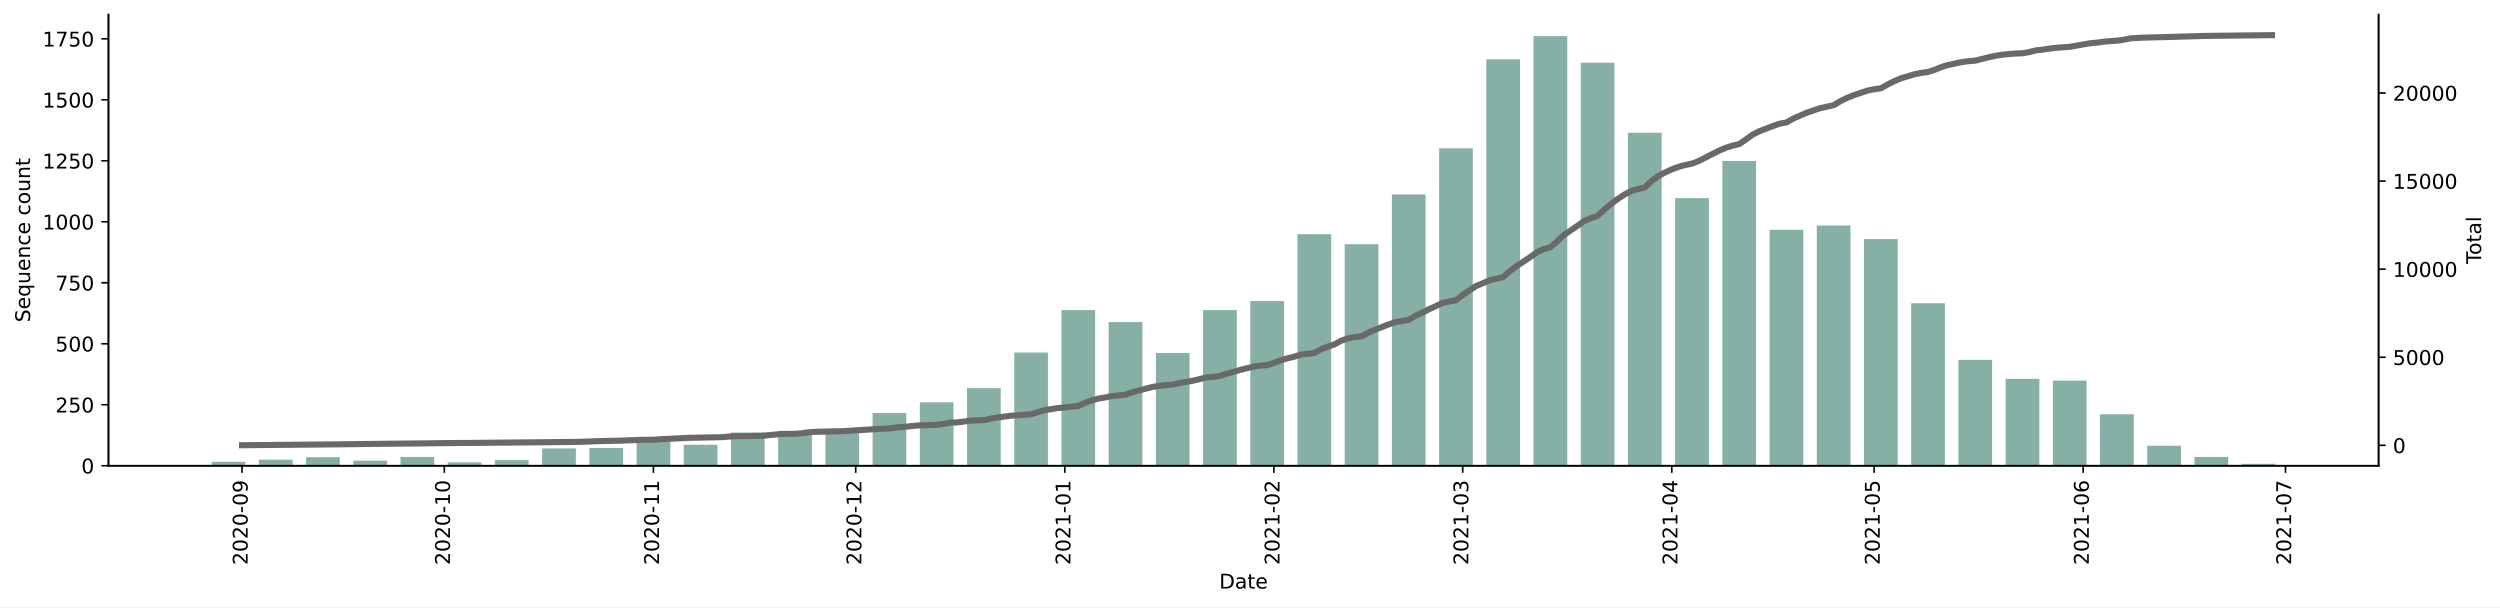
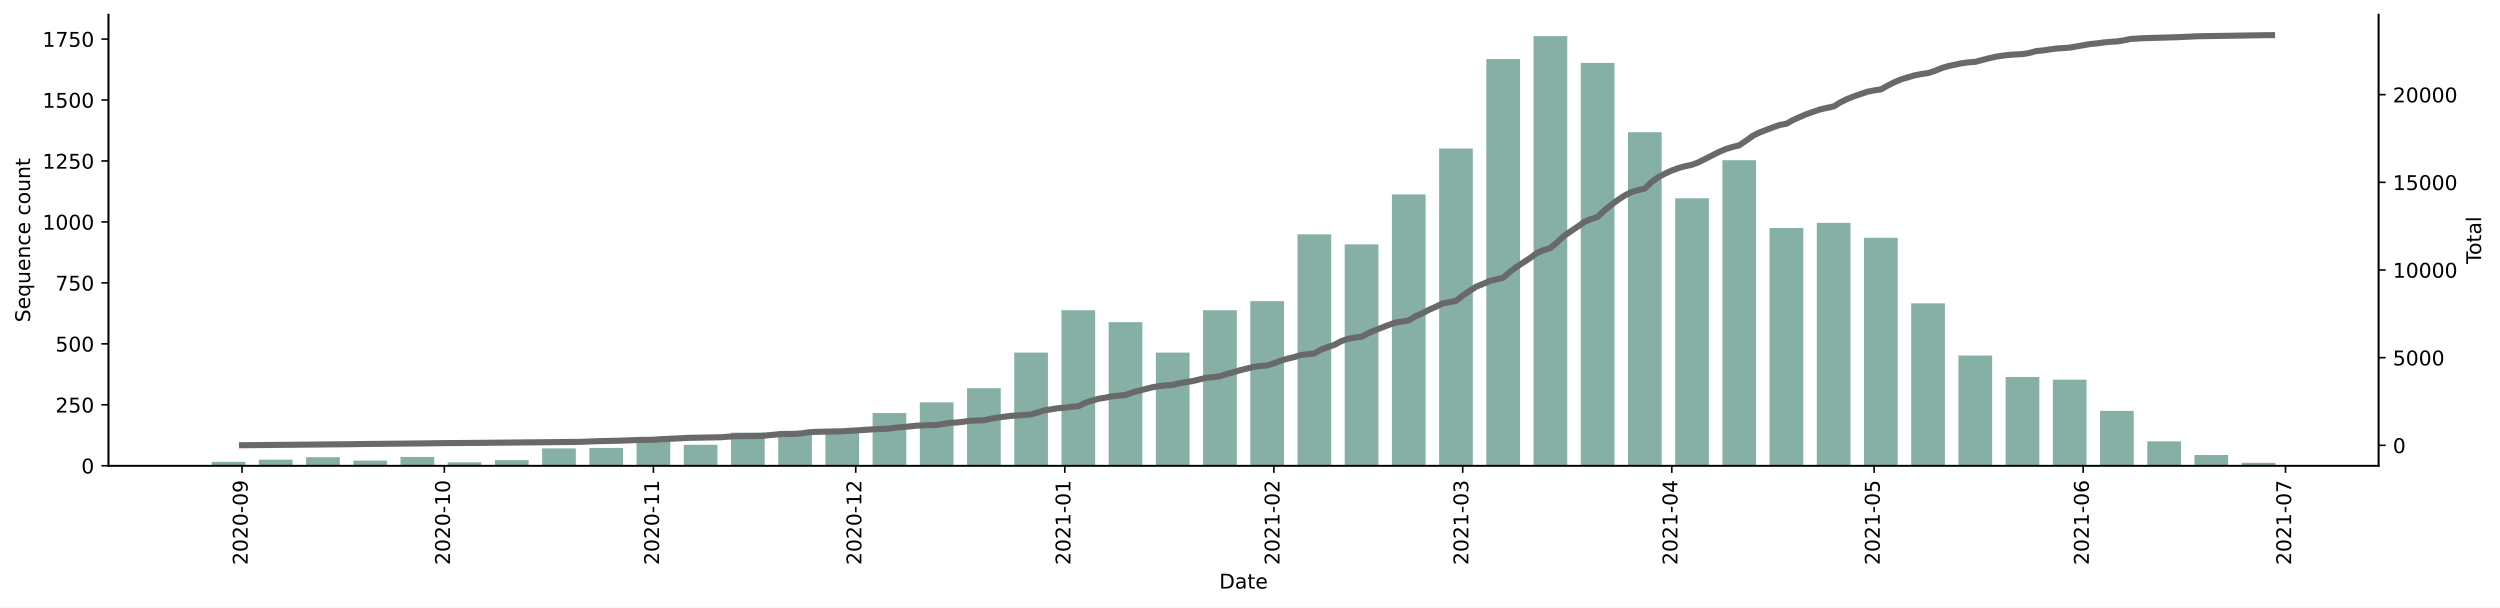
<svg xmlns="http://www.w3.org/2000/svg" xmlns:xlink="http://www.w3.org/1999/xlink" height="298.621pt" version="1.1" viewBox="0 0 1229.019 298.621" width="1229.019pt">
  <defs>
    <style type="text/css">*{stroke-linecap:butt;stroke-linejoin:round;}</style>
  </defs>
  <g id="figure_1">
    <g id="patch_1">
      <path d="M 0 298.621  L 1229.019 298.621  L 1229.019 0  L 0 0  z " style="fill:#ffffff;" />
    </g>
    <g id="axes_1">
      <g id="patch_2">
        <path d="M 53.328 228.96  L 1169.328 228.96  L 1169.328 7.2  L 53.328 7.2  z " style="fill:#ffffff;" />
      </g>
      <g id="patch_3">
-         <path clip-path="url(#p870828e995)" d="M 104.055 228.96  L 120.633 228.96  L 120.633 227.041  L 104.055 227.041  z " style="fill:#86b0a6;" />
+         <path clip-path="url(#pfc1a715d0c)" d="M 104.055 228.96  L 120.633 228.96  L 120.633 227.042  L 104.055 227.042  z " style="fill:#86b0a6;" />
      </g>
      <g id="patch_4">
-         <path clip-path="url(#p870828e995)" d="M 127.264 228.96  L 143.841 228.96  L 143.841 225.962  L 127.264 225.962  z " style="fill:#86b0a6;" />
+         <path clip-path="url(#pfc1a715d0c)" d="M 127.264 228.96  L 143.841 228.96  L 143.841 225.963  L 127.264 225.963  z " style="fill:#86b0a6;" />
      </g>
      <g id="patch_5">
-         <path clip-path="url(#p870828e995)" d="M 150.473 228.96  L 167.05 228.96  L 167.05 224.762  L 150.473 224.762  z " style="fill:#86b0a6;" />
+         <path clip-path="url(#pfc1a715d0c)" d="M 150.473 228.96  L 167.05 228.96  L 167.05 224.765  L 150.473 224.765  z " style="fill:#86b0a6;" />
      </g>
      <g id="patch_6">
-         <path clip-path="url(#p870828e995)" d="M 173.681 228.96  L 190.259 228.96  L 190.259 226.441  L 173.681 226.441  z " style="fill:#86b0a6;" />
+         <path clip-path="url(#pfc1a715d0c)" d="M 173.681 228.96  L 190.259 228.96  L 190.259 226.443  L 173.681 226.443  z " style="fill:#86b0a6;" />
      </g>
      <g id="patch_7">
-         <path clip-path="url(#p870828e995)" d="M 196.89 228.96  L 213.467 228.96  L 213.467 224.642  L 196.89 224.642  z " style="fill:#86b0a6;" />
+         <path clip-path="url(#pfc1a715d0c)" d="M 196.89 228.96  L 213.467 228.96  L 213.467 224.645  L 196.89 224.645  z " style="fill:#86b0a6;" />
      </g>
      <g id="patch_8">
-         <path clip-path="url(#p870828e995)" d="M 220.098 228.96  L 236.676 228.96  L 236.676 227.281  L 220.098 227.281  z " style="fill:#86b0a6;" />
+         <path clip-path="url(#pfc1a715d0c)" d="M 220.098 228.96  L 236.676 228.96  L 236.676 227.282  L 220.098 227.282  z " style="fill:#86b0a6;" />
      </g>
      <g id="patch_9">
-         <path clip-path="url(#p870828e995)" d="M 243.307 228.96  L 259.884 228.96  L 259.884 226.202  L 243.307 226.202  z " style="fill:#86b0a6;" />
+         <path clip-path="url(#pfc1a715d0c)" d="M 243.307 228.96  L 259.884 228.96  L 259.884 226.203  L 243.307 226.203  z " style="fill:#86b0a6;" />
      </g>
      <g id="patch_10">
-         <path clip-path="url(#p870828e995)" d="M 266.515 228.96  L 283.093 228.96  L 283.093 220.445  L 266.515 220.445  z " style="fill:#86b0a6;" />
+         <path clip-path="url(#pfc1a715d0c)" d="M 266.515 228.96  L 283.093 228.96  L 283.093 220.45  L 266.515 220.45  z " style="fill:#86b0a6;" />
      </g>
      <g id="patch_11">
-         <path clip-path="url(#p870828e995)" d="M 289.724 228.96  L 306.301 228.96  L 306.301 220.205  L 289.724 220.205  z " style="fill:#86b0a6;" />
+         <path clip-path="url(#pfc1a715d0c)" d="M 289.724 228.96  L 306.301 228.96  L 306.301 220.21  L 289.724 220.21  z " style="fill:#86b0a6;" />
      </g>
      <g id="patch_12">
-         <path clip-path="url(#p870828e995)" d="M 312.932 228.96  L 329.51 228.96  L 329.51 214.808  L 312.932 214.808  z " style="fill:#86b0a6;" />
+         <path clip-path="url(#pfc1a715d0c)" d="M 312.932 228.96  L 329.51 228.96  L 329.51 214.816  L 312.932 214.816  z " style="fill:#86b0a6;" />
      </g>
      <g id="patch_13">
-         <path clip-path="url(#p870828e995)" d="M 336.141 228.96  L 352.718 228.96  L 352.718 218.646  L 336.141 218.646  z " style="fill:#86b0a6;" />
+         <path clip-path="url(#pfc1a715d0c)" d="M 336.141 228.96  L 352.718 228.96  L 352.718 218.652  L 336.141 218.652  z " style="fill:#86b0a6;" />
      </g>
      <g id="patch_14">
-         <path clip-path="url(#p870828e995)" d="M 359.35 228.96  L 375.927 228.96  L 375.927 212.649  L 359.35 212.649  z " style="fill:#86b0a6;" />
+         <path clip-path="url(#pfc1a715d0c)" d="M 359.35 228.96  L 375.927 228.96  L 375.927 212.659  L 359.35 212.659  z " style="fill:#86b0a6;" />
      </g>
      <g id="patch_15">
-         <path clip-path="url(#p870828e995)" d="M 382.558 228.96  L 399.136 228.96  L 399.136 212.05  L 382.558 212.05  z " style="fill:#86b0a6;" />
+         <path clip-path="url(#pfc1a715d0c)" d="M 382.558 228.96  L 399.136 228.96  L 399.136 212.059  L 382.558 212.059  z " style="fill:#86b0a6;" />
      </g>
      <g id="patch_16">
-         <path clip-path="url(#p870828e995)" d="M 405.767 228.96  L 422.344 228.96  L 422.344 211.81  L 405.767 211.81  z " style="fill:#86b0a6;" />
+         <path clip-path="url(#pfc1a715d0c)" d="M 405.767 228.96  L 422.344 228.96  L 422.344 211.819  L 405.767 211.819  z " style="fill:#86b0a6;" />
      </g>
      <g id="patch_17">
-         <path clip-path="url(#p870828e995)" d="M 428.975 228.96  L 445.553 228.96  L 445.553 203.055  L 428.975 203.055  z " style="fill:#86b0a6;" />
+         <path clip-path="url(#pfc1a715d0c)" d="M 428.975 228.96  L 445.553 228.96  L 445.553 203.069  L 428.975 203.069  z " style="fill:#86b0a6;" />
      </g>
      <g id="patch_18">
-         <path clip-path="url(#p870828e995)" d="M 452.184 228.96  L 468.761 228.96  L 468.761 197.778  L 452.184 197.778  z " style="fill:#86b0a6;" />
+         <path clip-path="url(#pfc1a715d0c)" d="M 452.184 228.96  L 468.761 228.96  L 468.761 197.795  L 452.184 197.795  z " style="fill:#86b0a6;" />
      </g>
      <g id="patch_19">
-         <path clip-path="url(#p870828e995)" d="M 475.392 228.96  L 491.97 228.96  L 491.97 190.822  L 475.392 190.822  z " style="fill:#86b0a6;" />
+         <path clip-path="url(#pfc1a715d0c)" d="M 475.392 228.96  L 491.97 228.96  L 491.97 190.843  L 475.392 190.843  z " style="fill:#86b0a6;" />
      </g>
      <g id="patch_20">
-         <path clip-path="url(#p870828e995)" d="M 498.601 228.96  L 515.178 228.96  L 515.178 173.312  L 498.601 173.312  z " style="fill:#86b0a6;" />
+         <path clip-path="url(#pfc1a715d0c)" d="M 498.601 228.96  L 515.178 228.96  L 515.178 173.343  L 498.601 173.343  z " style="fill:#86b0a6;" />
      </g>
      <g id="patch_21">
-         <path clip-path="url(#p870828e995)" d="M 521.809 228.96  L 538.387 228.96  L 538.387 152.443  L 521.809 152.443  z " style="fill:#86b0a6;" />
+         <path clip-path="url(#pfc1a715d0c)" d="M 521.809 228.96  L 538.387 228.96  L 538.387 152.487  L 521.809 152.487  z " style="fill:#86b0a6;" />
      </g>
      <g id="patch_22">
-         <path clip-path="url(#p870828e995)" d="M 545.018 228.96  L 561.596 228.96  L 561.596 158.32  L 545.018 158.32  z " style="fill:#86b0a6;" />
+         <path clip-path="url(#pfc1a715d0c)" d="M 545.018 228.96  L 561.596 228.96  L 561.596 158.36  L 545.018 158.36  z " style="fill:#86b0a6;" />
      </g>
      <g id="patch_23">
-         <path clip-path="url(#p870828e995)" d="M 568.227 228.96  L 584.804 228.96  L 584.804 173.551  L 568.227 173.551  z " style="fill:#86b0a6;" />
+         <path clip-path="url(#pfc1a715d0c)" d="M 568.227 228.96  L 584.804 228.96  L 584.804 173.343  L 568.227 173.343  z " style="fill:#86b0a6;" />
      </g>
      <g id="patch_24">
-         <path clip-path="url(#p870828e995)" d="M 591.435 228.96  L 608.013 228.96  L 608.013 152.443  L 591.435 152.443  z " style="fill:#86b0a6;" />
+         <path clip-path="url(#pfc1a715d0c)" d="M 591.435 228.96  L 608.013 228.96  L 608.013 152.487  L 591.435 152.487  z " style="fill:#86b0a6;" />
      </g>
      <g id="patch_25">
-         <path clip-path="url(#p870828e995)" d="M 614.644 228.96  L 631.221 228.96  L 631.221 148.006  L 614.644 148.006  z " style="fill:#86b0a6;" />
+         <path clip-path="url(#pfc1a715d0c)" d="M 614.644 228.96  L 631.221 228.96  L 631.221 148.052  L 614.644 148.052  z " style="fill:#86b0a6;" />
      </g>
      <g id="patch_26">
-         <path clip-path="url(#p870828e995)" d="M 637.852 228.96  L 654.43 228.96  L 654.43 115.145  L 637.852 115.145  z " style="fill:#86b0a6;" />
+         <path clip-path="url(#pfc1a715d0c)" d="M 637.852 228.96  L 654.43 228.96  L 654.43 115.209  L 637.852 115.209  z " style="fill:#86b0a6;" />
      </g>
      <g id="patch_27">
-         <path clip-path="url(#p870828e995)" d="M 661.061 228.96  L 677.638 228.96  L 677.638 120.062  L 661.061 120.062  z " style="fill:#86b0a6;" />
+         <path clip-path="url(#pfc1a715d0c)" d="M 661.061 228.96  L 677.638 228.96  L 677.638 120.124  L 661.061 120.124  z " style="fill:#86b0a6;" />
      </g>
      <g id="patch_28">
-         <path clip-path="url(#p870828e995)" d="M 684.269 228.96  L 700.847 228.96  L 700.847 95.596  L 684.269 95.596  z " style="fill:#86b0a6;" />
+         <path clip-path="url(#pfc1a715d0c)" d="M 684.269 228.96  L 700.847 228.96  L 700.847 95.552  L 684.269 95.552  z " style="fill:#86b0a6;" />
      </g>
      <g id="patch_29">
-         <path clip-path="url(#p870828e995)" d="M 707.478 228.96  L 724.055 228.96  L 724.055 72.929  L 707.478 72.929  z " style="fill:#86b0a6;" />
+         <path clip-path="url(#pfc1a715d0c)" d="M 707.478 228.96  L 724.055 228.96  L 724.055 73.017  L 707.478 73.017  z " style="fill:#86b0a6;" />
      </g>
      <g id="patch_30">
-         <path clip-path="url(#p870828e995)" d="M 730.686 228.96  L 747.264 228.96  L 747.264 29.154  L 730.686 29.154  z " style="fill:#86b0a6;" />
+         <path clip-path="url(#pfc1a715d0c)" d="M 730.686 228.96  L 747.264 228.96  L 747.264 29.027  L 730.686 29.027  z " style="fill:#86b0a6;" />
      </g>
      <g id="patch_31">
-         <path clip-path="url(#p870828e995)" d="M 753.895 228.96  L 770.473 228.96  L 770.473 17.76  L 753.895 17.76  z " style="fill:#86b0a6;" />
+         <path clip-path="url(#pfc1a715d0c)" d="M 753.895 228.96  L 770.473 228.96  L 770.473 17.76  L 753.895 17.76  z " style="fill:#86b0a6;" />
      </g>
      <g id="patch_32">
-         <path clip-path="url(#p870828e995)" d="M 777.104 228.96  L 793.681 228.96  L 793.681 30.833  L 777.104 30.833  z " style="fill:#86b0a6;" />
+         <path clip-path="url(#pfc1a715d0c)" d="M 777.104 228.96  L 793.681 228.96  L 793.681 30.945  L 777.104 30.945  z " style="fill:#86b0a6;" />
      </g>
      <g id="patch_33">
-         <path clip-path="url(#p870828e995)" d="M 800.312 228.96  L 816.89 228.96  L 816.89 65.253  L 800.312 65.253  z " style="fill:#86b0a6;" />
+         <path clip-path="url(#pfc1a715d0c)" d="M 800.312 228.96  L 816.89 228.96  L 816.89 64.986  L 800.312 64.986  z " style="fill:#86b0a6;" />
      </g>
      <g id="patch_34">
-         <path clip-path="url(#p870828e995)" d="M 823.521 228.96  L 840.098 228.96  L 840.098 97.395  L 823.521 97.395  z " style="fill:#86b0a6;" />
+         <path clip-path="url(#pfc1a715d0c)" d="M 823.521 228.96  L 840.098 228.96  L 840.098 97.469  L 823.521 97.469  z " style="fill:#86b0a6;" />
      </g>
      <g id="patch_35">
-         <path clip-path="url(#p870828e995)" d="M 846.729 228.96  L 863.307 228.96  L 863.307 79.165  L 846.729 79.165  z " style="fill:#86b0a6;" />
+         <path clip-path="url(#pfc1a715d0c)" d="M 846.729 228.96  L 863.307 228.96  L 863.307 78.771  L 846.729 78.771  z " style="fill:#86b0a6;" />
      </g>
      <g id="patch_36">
-         <path clip-path="url(#p870828e995)" d="M 869.938 228.96  L 886.515 228.96  L 886.515 112.986  L 869.938 112.986  z " style="fill:#86b0a6;" />
+         <path clip-path="url(#pfc1a715d0c)" d="M 869.938 228.96  L 886.515 228.96  L 886.515 112.093  L 869.938 112.093  z " style="fill:#86b0a6;" />
      </g>
      <g id="patch_37">
-         <path clip-path="url(#p870828e995)" d="M 893.146 228.96  L 909.724 228.96  L 909.724 110.827  L 893.146 110.827  z " style="fill:#86b0a6;" />
+         <path clip-path="url(#pfc1a715d0c)" d="M 893.146 228.96  L 909.724 228.96  L 909.724 109.576  L 893.146 109.576  z " style="fill:#86b0a6;" />
      </g>
      <g id="patch_38">
-         <path clip-path="url(#p870828e995)" d="M 916.355 228.96  L 932.932 228.96  L 932.932 117.543  L 916.355 117.543  z " style="fill:#86b0a6;" />
+         <path clip-path="url(#pfc1a715d0c)" d="M 916.355 228.96  L 932.932 228.96  L 932.932 116.887  L 916.355 116.887  z " style="fill:#86b0a6;" />
      </g>
      <g id="patch_39">
-         <path clip-path="url(#p870828e995)" d="M 939.563 228.96  L 956.141 228.96  L 956.141 149.085  L 939.563 149.085  z " style="fill:#86b0a6;" />
+         <path clip-path="url(#pfc1a715d0c)" d="M 939.563 228.96  L 956.141 228.96  L 956.141 149.131  L 939.563 149.131  z " style="fill:#86b0a6;" />
      </g>
      <g id="patch_40">
-         <path clip-path="url(#p870828e995)" d="M 962.772 228.96  L 979.35 228.96  L 979.35 176.91  L 962.772 176.91  z " style="fill:#86b0a6;" />
+         <path clip-path="url(#pfc1a715d0c)" d="M 962.772 228.96  L 979.35 228.96  L 979.35 174.782  L 962.772 174.782  z " style="fill:#86b0a6;" />
      </g>
      <g id="patch_41">
-         <path clip-path="url(#p870828e995)" d="M 985.981 228.96  L 1002.558 228.96  L 1002.558 186.264  L 985.981 186.264  z " style="fill:#86b0a6;" />
+         <path clip-path="url(#pfc1a715d0c)" d="M 985.981 228.96  L 1002.558 228.96  L 1002.558 185.33  L 985.981 185.33  z " style="fill:#86b0a6;" />
      </g>
      <g id="patch_42">
-         <path clip-path="url(#p870828e995)" d="M 1009.189 228.96  L 1025.767 228.96  L 1025.767 187.104  L 1009.189 187.104  z " style="fill:#86b0a6;" />
+         <path clip-path="url(#pfc1a715d0c)" d="M 1009.189 228.96  L 1025.767 228.96  L 1025.767 186.648  L 1009.189 186.648  z " style="fill:#86b0a6;" />
      </g>
      <g id="patch_43">
-         <path clip-path="url(#p870828e995)" d="M 1032.398 228.96  L 1048.975 228.96  L 1048.975 203.654  L 1032.398 203.654  z " style="fill:#86b0a6;" />
+         <path clip-path="url(#pfc1a715d0c)" d="M 1032.398 228.96  L 1048.975 228.96  L 1048.975 201.991  L 1032.398 201.991  z " style="fill:#86b0a6;" />
      </g>
      <g id="patch_44">
-         <path clip-path="url(#p870828e995)" d="M 1055.606 228.96  L 1072.184 228.96  L 1072.184 219.126  L 1055.606 219.126  z " style="fill:#86b0a6;" />
+         <path clip-path="url(#pfc1a715d0c)" d="M 1055.606 228.96  L 1072.184 228.96  L 1072.184 216.974  L 1055.606 216.974  z " style="fill:#86b0a6;" />
      </g>
      <g id="patch_45">
-         <path clip-path="url(#p870828e995)" d="M 1078.815 228.96  L 1095.392 228.96  L 1095.392 224.642  L 1078.815 224.642  z " style="fill:#86b0a6;" />
+         <path clip-path="url(#pfc1a715d0c)" d="M 1078.815 228.96  L 1095.392 228.96  L 1095.392 223.686  L 1078.815 223.686  z " style="fill:#86b0a6;" />
      </g>
      <g id="patch_46">
-         <path clip-path="url(#p870828e995)" d="M 1102.023 228.96  L 1118.601 228.96  L 1118.601 228.001  L 1102.023 228.001  z " style="fill:#86b0a6;" />
+         <path clip-path="url(#pfc1a715d0c)" d="M 1102.023 228.96  L 1118.601 228.96  L 1118.601 227.522  L 1102.023 227.522  z " style="fill:#86b0a6;" />
      </g>
      <g id="matplotlib.axis_1">
        <g id="xtick_1">
          <g id="line2d_1">
            <defs>
-               <path d="M 0 0  L 0 3.5  " id="ma581e4129d" style="stroke:#000000;stroke-width:0.8;" />
+               <path d="M 0 0  L 0 3.5  " id="mef304cb162" style="stroke:#000000;stroke-width:0.8;" />
            </defs>
            <g>
-               <use style="stroke:#000000;stroke-width:0.8;" x="118.975" xlink:href="#ma581e4129d" y="228.96" />
+               <use style="stroke:#000000;stroke-width:0.8;" x="118.975" xlink:href="#mef304cb162" y="228.96" />
            </g>
          </g>
          <g id="text_1">
            <g transform="translate(121.7346 277.7428)rotate(-90)scale(0.1 -0.1)">
              <defs>
                <path d="M 1228 531  L 3431 531  L 3431 0  L 469 0  L 469 531  Q 828 903 1448 1529  Q 2069 2156 2228 2338  Q 2531 2678 2651 2914  Q 2772 3150 2772 3378  Q 2772 3750 2511 3984  Q 2250 4219 1831 4219  Q 1534 4219 1204 4116  Q 875 4013 500 3803  L 500 4441  Q 881 4594 1212 4672  Q 1544 4750 1819 4750  Q 2544 4750 2975 4387  Q 3406 4025 3406 3419  Q 3406 3131 3298 2873  Q 3191 2616 2906 2266  Q 2828 2175 2409 1742  Q 1991 1309 1228 531  z " id="DejaVuSans-32" transform="scale(0.015625)" />
                <path d="M 2034 4250  Q 1547 4250 1301 3770  Q 1056 3291 1056 2328  Q 1056 1369 1301 889  Q 1547 409 2034 409  Q 2525 409 2770 889  Q 3016 1369 3016 2328  Q 3016 3291 2770 3770  Q 2525 4250 2034 4250  z M 2034 4750  Q 2819 4750 3233 4129  Q 3647 3509 3647 2328  Q 3647 1150 3233 529  Q 2819 -91 2034 -91  Q 1250 -91 836 529  Q 422 1150 422 2328  Q 422 3509 836 4129  Q 1250 4750 2034 4750  z " id="DejaVuSans-30" transform="scale(0.015625)" />
                <path d="M 313 2009  L 1997 2009  L 1997 1497  L 313 1497  L 313 2009  z " id="DejaVuSans-2d" transform="scale(0.015625)" />
                <path d="M 703 97  L 703 672  Q 941 559 1184 500  Q 1428 441 1663 441  Q 2288 441 2617 861  Q 2947 1281 2994 2138  Q 2813 1869 2534 1725  Q 2256 1581 1919 1581  Q 1219 1581 811 2004  Q 403 2428 403 3163  Q 403 3881 828 4315  Q 1253 4750 1959 4750  Q 2769 4750 3195 4129  Q 3622 3509 3622 2328  Q 3622 1225 3098 567  Q 2575 -91 1691 -91  Q 1453 -91 1209 -44  Q 966 3 703 97  z M 1959 2075  Q 2384 2075 2632 2365  Q 2881 2656 2881 3163  Q 2881 3666 2632 3958  Q 2384 4250 1959 4250  Q 1534 4250 1286 3958  Q 1038 3666 1038 3163  Q 1038 2656 1286 2365  Q 1534 2075 1959 2075  z " id="DejaVuSans-39" transform="scale(0.015625)" />
              </defs>
              <use xlink:href="#DejaVuSans-32" />
              <use x="63.623" xlink:href="#DejaVuSans-30" />
              <use x="127.246" xlink:href="#DejaVuSans-32" />
              <use x="190.869" xlink:href="#DejaVuSans-30" />
              <use x="254.492" xlink:href="#DejaVuSans-2d" />
              <use x="290.576" xlink:href="#DejaVuSans-30" />
              <use x="354.199" xlink:href="#DejaVuSans-39" />
            </g>
          </g>
        </g>
        <g id="xtick_2">
          <g id="line2d_2">
            <g>
-               <use style="stroke:#000000;stroke-width:0.8;" x="218.44" xlink:href="#ma581e4129d" y="228.96" />
+               <use style="stroke:#000000;stroke-width:0.8;" x="218.44" xlink:href="#mef304cb162" y="228.96" />
            </g>
          </g>
          <g id="text_2">
            <g transform="translate(221.1998 277.7428)rotate(-90)scale(0.1 -0.1)">
              <defs>
                <path d="M 794 531  L 1825 531  L 1825 4091  L 703 3866  L 703 4441  L 1819 4666  L 2450 4666  L 2450 531  L 3481 531  L 3481 0  L 794 0  L 794 531  z " id="DejaVuSans-31" transform="scale(0.015625)" />
              </defs>
              <use xlink:href="#DejaVuSans-32" />
              <use x="63.623" xlink:href="#DejaVuSans-30" />
              <use x="127.246" xlink:href="#DejaVuSans-32" />
              <use x="190.869" xlink:href="#DejaVuSans-30" />
              <use x="254.492" xlink:href="#DejaVuSans-2d" />
              <use x="290.576" xlink:href="#DejaVuSans-31" />
              <use x="354.199" xlink:href="#DejaVuSans-30" />
            </g>
          </g>
        </g>
        <g id="xtick_3">
          <g id="line2d_3">
            <g>
-               <use style="stroke:#000000;stroke-width:0.8;" x="321.221" xlink:href="#ma581e4129d" y="228.96" />
+               <use style="stroke:#000000;stroke-width:0.8;" x="321.221" xlink:href="#mef304cb162" y="228.96" />
            </g>
          </g>
          <g id="text_3">
            <g transform="translate(323.9805 277.7428)rotate(-90)scale(0.1 -0.1)">
              <use xlink:href="#DejaVuSans-32" />
              <use x="63.623" xlink:href="#DejaVuSans-30" />
              <use x="127.246" xlink:href="#DejaVuSans-32" />
              <use x="190.869" xlink:href="#DejaVuSans-30" />
              <use x="254.492" xlink:href="#DejaVuSans-2d" />
              <use x="290.576" xlink:href="#DejaVuSans-31" />
              <use x="354.199" xlink:href="#DejaVuSans-31" />
            </g>
          </g>
        </g>
        <g id="xtick_4">
          <g id="line2d_4">
            <g>
-               <use style="stroke:#000000;stroke-width:0.8;" x="420.686" xlink:href="#ma581e4129d" y="228.96" />
+               <use style="stroke:#000000;stroke-width:0.8;" x="420.686" xlink:href="#mef304cb162" y="228.96" />
            </g>
          </g>
          <g id="text_4">
            <g transform="translate(423.4458 277.7428)rotate(-90)scale(0.1 -0.1)">
              <use xlink:href="#DejaVuSans-32" />
              <use x="63.623" xlink:href="#DejaVuSans-30" />
              <use x="127.246" xlink:href="#DejaVuSans-32" />
              <use x="190.869" xlink:href="#DejaVuSans-30" />
              <use x="254.492" xlink:href="#DejaVuSans-2d" />
              <use x="290.576" xlink:href="#DejaVuSans-31" />
              <use x="354.199" xlink:href="#DejaVuSans-32" />
            </g>
          </g>
        </g>
        <g id="xtick_5">
          <g id="line2d_5">
            <g>
-               <use style="stroke:#000000;stroke-width:0.8;" x="523.467" xlink:href="#ma581e4129d" y="228.96" />
+               <use style="stroke:#000000;stroke-width:0.8;" x="523.467" xlink:href="#mef304cb162" y="228.96" />
            </g>
          </g>
          <g id="text_5">
            <g transform="translate(526.2265 277.7428)rotate(-90)scale(0.1 -0.1)">
              <use xlink:href="#DejaVuSans-32" />
              <use x="63.623" xlink:href="#DejaVuSans-30" />
              <use x="127.246" xlink:href="#DejaVuSans-32" />
              <use x="190.869" xlink:href="#DejaVuSans-31" />
              <use x="254.492" xlink:href="#DejaVuSans-2d" />
              <use x="290.576" xlink:href="#DejaVuSans-30" />
              <use x="354.199" xlink:href="#DejaVuSans-31" />
            </g>
          </g>
        </g>
        <g id="xtick_6">
          <g id="line2d_6">
            <g>
-               <use style="stroke:#000000;stroke-width:0.8;" x="626.248" xlink:href="#ma581e4129d" y="228.96" />
+               <use style="stroke:#000000;stroke-width:0.8;" x="626.248" xlink:href="#mef304cb162" y="228.96" />
            </g>
          </g>
          <g id="text_6">
            <g transform="translate(629.0073 277.7428)rotate(-90)scale(0.1 -0.1)">
              <use xlink:href="#DejaVuSans-32" />
              <use x="63.623" xlink:href="#DejaVuSans-30" />
              <use x="127.246" xlink:href="#DejaVuSans-32" />
              <use x="190.869" xlink:href="#DejaVuSans-31" />
              <use x="254.492" xlink:href="#DejaVuSans-2d" />
              <use x="290.576" xlink:href="#DejaVuSans-30" />
              <use x="354.199" xlink:href="#DejaVuSans-32" />
            </g>
          </g>
        </g>
        <g id="xtick_7">
          <g id="line2d_7">
            <g>
-               <use style="stroke:#000000;stroke-width:0.8;" x="719.082" xlink:href="#ma581e4129d" y="228.96" />
+               <use style="stroke:#000000;stroke-width:0.8;" x="719.082" xlink:href="#mef304cb162" y="228.96" />
            </g>
          </g>
          <g id="text_7">
            <g transform="translate(721.8415 277.7428)rotate(-90)scale(0.1 -0.1)">
              <defs>
                <path d="M 2597 2516  Q 3050 2419 3304 2112  Q 3559 1806 3559 1356  Q 3559 666 3084 287  Q 2609 -91 1734 -91  Q 1441 -91 1130 -33  Q 819 25 488 141  L 488 750  Q 750 597 1062 519  Q 1375 441 1716 441  Q 2309 441 2620 675  Q 2931 909 2931 1356  Q 2931 1769 2642 2001  Q 2353 2234 1838 2234  L 1294 2234  L 1294 2753  L 1863 2753  Q 2328 2753 2575 2939  Q 2822 3125 2822 3475  Q 2822 3834 2567 4026  Q 2313 4219 1838 4219  Q 1578 4219 1281 4162  Q 984 4106 628 3988  L 628 4550  Q 988 4650 1302 4700  Q 1616 4750 1894 4750  Q 2613 4750 3031 4423  Q 3450 4097 3450 3541  Q 3450 3153 3228 2886  Q 3006 2619 2597 2516  z " id="DejaVuSans-33" transform="scale(0.015625)" />
              </defs>
              <use xlink:href="#DejaVuSans-32" />
              <use x="63.623" xlink:href="#DejaVuSans-30" />
              <use x="127.246" xlink:href="#DejaVuSans-32" />
              <use x="190.869" xlink:href="#DejaVuSans-31" />
              <use x="254.492" xlink:href="#DejaVuSans-2d" />
              <use x="290.576" xlink:href="#DejaVuSans-30" />
              <use x="354.199" xlink:href="#DejaVuSans-33" />
            </g>
          </g>
        </g>
        <g id="xtick_8">
          <g id="line2d_8">
            <g>
-               <use style="stroke:#000000;stroke-width:0.8;" x="821.863" xlink:href="#ma581e4129d" y="228.96" />
+               <use style="stroke:#000000;stroke-width:0.8;" x="821.863" xlink:href="#mef304cb162" y="228.96" />
            </g>
          </g>
          <g id="text_8">
            <g transform="translate(824.6223 277.7428)rotate(-90)scale(0.1 -0.1)">
              <defs>
                <path d="M 2419 4116  L 825 1625  L 2419 1625  L 2419 4116  z M 2253 4666  L 3047 4666  L 3047 1625  L 3713 1625  L 3713 1100  L 3047 1100  L 3047 0  L 2419 0  L 2419 1100  L 313 1100  L 313 1709  L 2253 4666  z " id="DejaVuSans-34" transform="scale(0.015625)" />
              </defs>
              <use xlink:href="#DejaVuSans-32" />
              <use x="63.623" xlink:href="#DejaVuSans-30" />
              <use x="127.246" xlink:href="#DejaVuSans-32" />
              <use x="190.869" xlink:href="#DejaVuSans-31" />
              <use x="254.492" xlink:href="#DejaVuSans-2d" />
              <use x="290.576" xlink:href="#DejaVuSans-30" />
              <use x="354.199" xlink:href="#DejaVuSans-34" />
            </g>
          </g>
        </g>
        <g id="xtick_9">
          <g id="line2d_9">
            <g>
-               <use style="stroke:#000000;stroke-width:0.8;" x="921.328" xlink:href="#ma581e4129d" y="228.96" />
+               <use style="stroke:#000000;stroke-width:0.8;" x="921.328" xlink:href="#mef304cb162" y="228.96" />
            </g>
          </g>
          <g id="text_9">
            <g transform="translate(924.0875 277.7428)rotate(-90)scale(0.1 -0.1)">
              <defs>
                <path d="M 691 4666  L 3169 4666  L 3169 4134  L 1269 4134  L 1269 2991  Q 1406 3038 1543 3061  Q 1681 3084 1819 3084  Q 2600 3084 3056 2656  Q 3513 2228 3513 1497  Q 3513 744 3044 326  Q 2575 -91 1722 -91  Q 1428 -91 1123 -41  Q 819 9 494 109  L 494 744  Q 775 591 1075 516  Q 1375 441 1709 441  Q 2250 441 2565 725  Q 2881 1009 2881 1497  Q 2881 1984 2565 2268  Q 2250 2553 1709 2553  Q 1456 2553 1204 2497  Q 953 2441 691 2322  L 691 4666  z " id="DejaVuSans-35" transform="scale(0.015625)" />
              </defs>
              <use xlink:href="#DejaVuSans-32" />
              <use x="63.623" xlink:href="#DejaVuSans-30" />
              <use x="127.246" xlink:href="#DejaVuSans-32" />
              <use x="190.869" xlink:href="#DejaVuSans-31" />
              <use x="254.492" xlink:href="#DejaVuSans-2d" />
              <use x="290.576" xlink:href="#DejaVuSans-30" />
              <use x="354.199" xlink:href="#DejaVuSans-35" />
            </g>
          </g>
        </g>
        <g id="xtick_10">
          <g id="line2d_10">
            <g>
-               <use style="stroke:#000000;stroke-width:0.8;" x="1024.109" xlink:href="#ma581e4129d" y="228.96" />
+               <use style="stroke:#000000;stroke-width:0.8;" x="1024.109" xlink:href="#mef304cb162" y="228.96" />
            </g>
          </g>
          <g id="text_10">
            <g transform="translate(1026.868 277.7428)rotate(-90)scale(0.1 -0.1)">
              <defs>
                <path d="M 2113 2584  Q 1688 2584 1439 2293  Q 1191 2003 1191 1497  Q 1191 994 1439 701  Q 1688 409 2113 409  Q 2538 409 2786 701  Q 3034 994 3034 1497  Q 3034 2003 2786 2293  Q 2538 2584 2113 2584  z M 3366 4563  L 3366 3988  Q 3128 4100 2886 4159  Q 2644 4219 2406 4219  Q 1781 4219 1451 3797  Q 1122 3375 1075 2522  Q 1259 2794 1537 2939  Q 1816 3084 2150 3084  Q 2853 3084 3261 2657  Q 3669 2231 3669 1497  Q 3669 778 3244 343  Q 2819 -91 2113 -91  Q 1303 -91 875 529  Q 447 1150 447 2328  Q 447 3434 972 4092  Q 1497 4750 2381 4750  Q 2619 4750 2861 4703  Q 3103 4656 3366 4563  z " id="DejaVuSans-36" transform="scale(0.015625)" />
              </defs>
              <use xlink:href="#DejaVuSans-32" />
              <use x="63.623" xlink:href="#DejaVuSans-30" />
              <use x="127.246" xlink:href="#DejaVuSans-32" />
              <use x="190.869" xlink:href="#DejaVuSans-31" />
              <use x="254.492" xlink:href="#DejaVuSans-2d" />
              <use x="290.576" xlink:href="#DejaVuSans-30" />
              <use x="354.199" xlink:href="#DejaVuSans-36" />
            </g>
          </g>
        </g>
        <g id="xtick_11">
          <g id="line2d_11">
            <g>
-               <use style="stroke:#000000;stroke-width:0.8;" x="1123.574" xlink:href="#ma581e4129d" y="228.96" />
+               <use style="stroke:#000000;stroke-width:0.8;" x="1123.574" xlink:href="#mef304cb162" y="228.96" />
            </g>
          </g>
          <g id="text_11">
            <g transform="translate(1126.333 277.7428)rotate(-90)scale(0.1 -0.1)">
              <defs>
                <path d="M 525 4666  L 3525 4666  L 3525 4397  L 1831 0  L 1172 0  L 2766 4134  L 525 4134  L 525 4666  z " id="DejaVuSans-37" transform="scale(0.015625)" />
              </defs>
              <use xlink:href="#DejaVuSans-32" />
              <use x="63.623" xlink:href="#DejaVuSans-30" />
              <use x="127.246" xlink:href="#DejaVuSans-32" />
              <use x="190.869" xlink:href="#DejaVuSans-31" />
              <use x="254.492" xlink:href="#DejaVuSans-2d" />
              <use x="290.576" xlink:href="#DejaVuSans-30" />
              <use x="354.199" xlink:href="#DejaVuSans-37" />
            </g>
          </g>
        </g>
        <g id="text_12">
          <g transform="translate(599.3773 289.3413)scale(0.1 -0.1)">
            <defs>
              <path d="M 1259 4147  L 1259 519  L 2022 519  Q 2988 519 3436 956  Q 3884 1394 3884 2338  Q 3884 3275 3436 3711  Q 2988 4147 2022 4147  L 1259 4147  z M 628 4666  L 1925 4666  Q 3281 4666 3915 4102  Q 4550 3538 4550 2338  Q 4550 1131 3912 565  Q 3275 0 1925 0  L 628 0  L 628 4666  z " id="DejaVuSans-44" transform="scale(0.015625)" />
              <path d="M 2194 1759  Q 1497 1759 1228 1600  Q 959 1441 959 1056  Q 959 750 1161 570  Q 1363 391 1709 391  Q 2188 391 2477 730  Q 2766 1069 2766 1631  L 2766 1759  L 2194 1759  z M 3341 1997  L 3341 0  L 2766 0  L 2766 531  Q 2569 213 2275 61  Q 1981 -91 1556 -91  Q 1019 -91 701 211  Q 384 513 384 1019  Q 384 1609 779 1909  Q 1175 2209 1959 2209  L 2766 2209  L 2766 2266  Q 2766 2663 2505 2880  Q 2244 3097 1772 3097  Q 1472 3097 1187 3025  Q 903 2953 641 2809  L 641 3341  Q 956 3463 1253 3523  Q 1550 3584 1831 3584  Q 2591 3584 2966 3190  Q 3341 2797 3341 1997  z " id="DejaVuSans-61" transform="scale(0.015625)" />
              <path d="M 1172 4494  L 1172 3500  L 2356 3500  L 2356 3053  L 1172 3053  L 1172 1153  Q 1172 725 1289 603  Q 1406 481 1766 481  L 2356 481  L 2356 0  L 1766 0  Q 1100 0 847 248  Q 594 497 594 1153  L 594 3053  L 172 3053  L 172 3500  L 594 3500  L 594 4494  L 1172 4494  z " id="DejaVuSans-74" transform="scale(0.015625)" />
              <path d="M 3597 1894  L 3597 1613  L 953 1613  Q 991 1019 1311 708  Q 1631 397 2203 397  Q 2534 397 2845 478  Q 3156 559 3463 722  L 3463 178  Q 3153 47 2828 -22  Q 2503 -91 2169 -91  Q 1331 -91 842 396  Q 353 884 353 1716  Q 353 2575 817 3079  Q 1281 3584 2069 3584  Q 2775 3584 3186 3129  Q 3597 2675 3597 1894  z M 3022 2063  Q 3016 2534 2758 2815  Q 2500 3097 2075 3097  Q 1594 3097 1305 2825  Q 1016 2553 972 2059  L 3022 2063  z " id="DejaVuSans-65" transform="scale(0.015625)" />
            </defs>
            <use xlink:href="#DejaVuSans-44" />
            <use x="77.002" xlink:href="#DejaVuSans-61" />
            <use x="138.281" xlink:href="#DejaVuSans-74" />
            <use x="177.49" xlink:href="#DejaVuSans-65" />
          </g>
        </g>
      </g>
      <g id="matplotlib.axis_2">
        <g id="ytick_1">
          <g id="line2d_12">
            <defs>
-               <path d="M 0 0  L -3.5 0  " id="m41af902188" style="stroke:#000000;stroke-width:0.8;" />
+               <path d="M 0 0  L -3.5 0  " id="m1a1a2a8c03" style="stroke:#000000;stroke-width:0.8;" />
            </defs>
            <g>
-               <use style="stroke:#000000;stroke-width:0.8;" x="53.328" xlink:href="#m41af902188" y="228.96" />
+               <use style="stroke:#000000;stroke-width:0.8;" x="53.328" xlink:href="#m1a1a2a8c03" y="228.96" />
            </g>
          </g>
          <g id="text_13">
            <g transform="translate(39.96563 232.7592)scale(0.1 -0.1)">
              <use xlink:href="#DejaVuSans-30" />
            </g>
          </g>
        </g>
        <g id="ytick_2">
          <g id="line2d_13">
            <g>
-               <use style="stroke:#000000;stroke-width:0.8;" x="53.328" xlink:href="#m41af902188" y="198.977" />
+               <use style="stroke:#000000;stroke-width:0.8;" x="53.328" xlink:href="#m1a1a2a8c03" y="198.994" />
            </g>
          </g>
          <g id="text_14">
-             <g transform="translate(27.24063 202.7763)scale(0.1 -0.1)">
+             <g transform="translate(27.24063 202.7933)scale(0.1 -0.1)">
              <use xlink:href="#DejaVuSans-32" />
              <use x="63.623" xlink:href="#DejaVuSans-35" />
              <use x="127.246" xlink:href="#DejaVuSans-30" />
            </g>
          </g>
        </g>
        <g id="ytick_3">
          <g id="line2d_14">
            <g>
-               <use style="stroke:#000000;stroke-width:0.8;" x="53.328" xlink:href="#m41af902188" y="168.994" />
+               <use style="stroke:#000000;stroke-width:0.8;" x="53.328" xlink:href="#m1a1a2a8c03" y="169.028" />
            </g>
          </g>
          <g id="text_15">
-             <g transform="translate(27.24063 172.7933)scale(0.1 -0.1)">
+             <g transform="translate(27.24063 172.8273)scale(0.1 -0.1)">
              <use xlink:href="#DejaVuSans-35" />
              <use x="63.623" xlink:href="#DejaVuSans-30" />
              <use x="127.246" xlink:href="#DejaVuSans-30" />
            </g>
          </g>
        </g>
        <g id="ytick_4">
          <g id="line2d_15">
            <g>
-               <use style="stroke:#000000;stroke-width:0.8;" x="53.328" xlink:href="#m41af902188" y="139.011" />
+               <use style="stroke:#000000;stroke-width:0.8;" x="53.328" xlink:href="#m1a1a2a8c03" y="139.062" />
            </g>
          </g>
          <g id="text_16">
-             <g transform="translate(27.24063 142.8103)scale(0.1 -0.1)">
+             <g transform="translate(27.24063 142.8614)scale(0.1 -0.1)">
              <use xlink:href="#DejaVuSans-37" />
              <use x="63.623" xlink:href="#DejaVuSans-35" />
              <use x="127.246" xlink:href="#DejaVuSans-30" />
            </g>
          </g>
        </g>
        <g id="ytick_5">
          <g id="line2d_16">
            <g>
-               <use style="stroke:#000000;stroke-width:0.8;" x="53.328" xlink:href="#m41af902188" y="109.028" />
+               <use style="stroke:#000000;stroke-width:0.8;" x="53.328" xlink:href="#m1a1a2a8c03" y="109.096" />
            </g>
          </g>
          <g id="text_17">
-             <g transform="translate(20.87813 112.8274)scale(0.1 -0.1)">
+             <g transform="translate(20.87813 112.8954)scale(0.1 -0.1)">
              <use xlink:href="#DejaVuSans-31" />
              <use x="63.623" xlink:href="#DejaVuSans-30" />
              <use x="127.246" xlink:href="#DejaVuSans-30" />
              <use x="190.869" xlink:href="#DejaVuSans-30" />
            </g>
          </g>
        </g>
        <g id="ytick_6">
          <g id="line2d_17">
            <g>
-               <use style="stroke:#000000;stroke-width:0.8;" x="53.328" xlink:href="#m41af902188" y="79.045" />
+               <use style="stroke:#000000;stroke-width:0.8;" x="53.328" xlink:href="#m1a1a2a8c03" y="79.13" />
            </g>
          </g>
          <g id="text_18">
-             <g transform="translate(20.87813 82.8444)scale(0.1 -0.1)">
+             <g transform="translate(20.87813 82.92948)scale(0.1 -0.1)">
              <use xlink:href="#DejaVuSans-31" />
              <use x="63.623" xlink:href="#DejaVuSans-32" />
              <use x="127.246" xlink:href="#DejaVuSans-35" />
              <use x="190.869" xlink:href="#DejaVuSans-30" />
            </g>
          </g>
        </g>
        <g id="ytick_7">
          <g id="line2d_18">
            <g>
-               <use style="stroke:#000000;stroke-width:0.8;" x="53.328" xlink:href="#m41af902188" y="49.062" />
+               <use style="stroke:#000000;stroke-width:0.8;" x="53.328" xlink:href="#m1a1a2a8c03" y="49.164" />
            </g>
          </g>
          <g id="text_19">
-             <g transform="translate(20.87813 52.86143)scale(0.1 -0.1)">
+             <g transform="translate(20.87813 52.96353)scale(0.1 -0.1)">
              <use xlink:href="#DejaVuSans-31" />
              <use x="63.623" xlink:href="#DejaVuSans-35" />
              <use x="127.246" xlink:href="#DejaVuSans-30" />
              <use x="190.869" xlink:href="#DejaVuSans-30" />
            </g>
          </g>
        </g>
        <g id="ytick_8">
          <g id="line2d_19">
            <g>
-               <use style="stroke:#000000;stroke-width:0.8;" x="53.328" xlink:href="#m41af902188" y="19.079" />
+               <use style="stroke:#000000;stroke-width:0.8;" x="53.328" xlink:href="#m1a1a2a8c03" y="19.198" />
            </g>
          </g>
          <g id="text_20">
-             <g transform="translate(20.87813 22.87847)scale(0.1 -0.1)">
+             <g transform="translate(20.87813 22.99758)scale(0.1 -0.1)">
              <use xlink:href="#DejaVuSans-31" />
              <use x="63.623" xlink:href="#DejaVuSans-37" />
              <use x="127.246" xlink:href="#DejaVuSans-35" />
              <use x="190.869" xlink:href="#DejaVuSans-30" />
            </g>
          </g>
        </g>
        <g id="text_21">
          <g transform="translate(14.79844 158.4402)rotate(-90)scale(0.1 -0.1)">
            <defs>
              <path d="M 3425 4513  L 3425 3897  Q 3066 4069 2747 4153  Q 2428 4238 2131 4238  Q 1616 4238 1336 4038  Q 1056 3838 1056 3469  Q 1056 3159 1242 3001  Q 1428 2844 1947 2747  L 2328 2669  Q 3034 2534 3370 2195  Q 3706 1856 3706 1288  Q 3706 609 3251 259  Q 2797 -91 1919 -91  Q 1588 -91 1214 -16  Q 841 59 441 206  L 441 856  Q 825 641 1194 531  Q 1563 422 1919 422  Q 2459 422 2753 634  Q 3047 847 3047 1241  Q 3047 1584 2836 1778  Q 2625 1972 2144 2069  L 1759 2144  Q 1053 2284 737 2584  Q 422 2884 422 3419  Q 422 4038 858 4394  Q 1294 4750 2059 4750  Q 2388 4750 2728 4690  Q 3069 4631 3425 4513  z " id="DejaVuSans-53" transform="scale(0.015625)" />
              <path d="M 947 1747  Q 947 1113 1208 752  Q 1469 391 1925 391  Q 2381 391 2643 752  Q 2906 1113 2906 1747  Q 2906 2381 2643 2742  Q 2381 3103 1925 3103  Q 1469 3103 1208 2742  Q 947 2381 947 1747  z M 2906 525  Q 2725 213 2448 61  Q 2172 -91 1784 -91  Q 1150 -91 751 415  Q 353 922 353 1747  Q 353 2572 751 3078  Q 1150 3584 1784 3584  Q 2172 3584 2448 3432  Q 2725 3281 2906 2969  L 2906 3500  L 3481 3500  L 3481 -1331  L 2906 -1331  L 2906 525  z " id="DejaVuSans-71" transform="scale(0.015625)" />
              <path d="M 544 1381  L 544 3500  L 1119 3500  L 1119 1403  Q 1119 906 1312 657  Q 1506 409 1894 409  Q 2359 409 2629 706  Q 2900 1003 2900 1516  L 2900 3500  L 3475 3500  L 3475 0  L 2900 0  L 2900 538  Q 2691 219 2414 64  Q 2138 -91 1772 -91  Q 1169 -91 856 284  Q 544 659 544 1381  z M 1991 3584  L 1991 3584  z " id="DejaVuSans-75" transform="scale(0.015625)" />
              <path d="M 3513 2113  L 3513 0  L 2938 0  L 2938 2094  Q 2938 2591 2744 2837  Q 2550 3084 2163 3084  Q 1697 3084 1428 2787  Q 1159 2491 1159 1978  L 1159 0  L 581 0  L 581 3500  L 1159 3500  L 1159 2956  Q 1366 3272 1645 3428  Q 1925 3584 2291 3584  Q 2894 3584 3203 3211  Q 3513 2838 3513 2113  z " id="DejaVuSans-6e" transform="scale(0.015625)" />
              <path d="M 3122 3366  L 3122 2828  Q 2878 2963 2633 3030  Q 2388 3097 2138 3097  Q 1578 3097 1268 2742  Q 959 2388 959 1747  Q 959 1106 1268 751  Q 1578 397 2138 397  Q 2388 397 2633 464  Q 2878 531 3122 666  L 3122 134  Q 2881 22 2623 -34  Q 2366 -91 2075 -91  Q 1284 -91 818 406  Q 353 903 353 1747  Q 353 2603 823 3093  Q 1294 3584 2113 3584  Q 2378 3584 2631 3529  Q 2884 3475 3122 3366  z " id="DejaVuSans-63" transform="scale(0.015625)" />
              <path id="DejaVuSans-20" transform="scale(0.015625)" />
              <path d="M 1959 3097  Q 1497 3097 1228 2736  Q 959 2375 959 1747  Q 959 1119 1226 758  Q 1494 397 1959 397  Q 2419 397 2687 759  Q 2956 1122 2956 1747  Q 2956 2369 2687 2733  Q 2419 3097 1959 3097  z M 1959 3584  Q 2709 3584 3137 3096  Q 3566 2609 3566 1747  Q 3566 888 3137 398  Q 2709 -91 1959 -91  Q 1206 -91 779 398  Q 353 888 353 1747  Q 353 2609 779 3096  Q 1206 3584 1959 3584  z " id="DejaVuSans-6f" transform="scale(0.015625)" />
            </defs>
            <use xlink:href="#DejaVuSans-53" />
            <use x="63.477" xlink:href="#DejaVuSans-65" />
            <use x="125" xlink:href="#DejaVuSans-71" />
            <use x="188.477" xlink:href="#DejaVuSans-75" />
            <use x="251.855" xlink:href="#DejaVuSans-65" />
            <use x="313.379" xlink:href="#DejaVuSans-6e" />
            <use x="376.758" xlink:href="#DejaVuSans-63" />
            <use x="431.738" xlink:href="#DejaVuSans-65" />
            <use x="493.262" xlink:href="#DejaVuSans-20" />
            <use x="525.049" xlink:href="#DejaVuSans-63" />
            <use x="580.029" xlink:href="#DejaVuSans-6f" />
            <use x="641.211" xlink:href="#DejaVuSans-75" />
            <use x="704.59" xlink:href="#DejaVuSans-6e" />
            <use x="767.969" xlink:href="#DejaVuSans-74" />
          </g>
        </g>
      </g>
      <g id="patch_47">
        <path d="M 53.328 228.96  L 53.328 7.2  " style="fill:none;stroke:#000000;stroke-linecap:square;stroke-linejoin:miter;stroke-width:0.8;" />
      </g>
      <g id="patch_48">
        <path d="M 1169.328 228.96  L 1169.328 7.2  " style="fill:none;stroke:#000000;stroke-linecap:square;stroke-linejoin:miter;stroke-width:0.8;" />
      </g>
      <g id="patch_49">
        <path d="M 53.328 228.96  L 1169.328 228.96  " style="fill:none;stroke:#000000;stroke-linecap:square;stroke-linejoin:miter;stroke-width:0.8;" />
      </g>
    </g>
    <g id="axes_2">
      <g id="matplotlib.axis_3">
        <g id="ytick_9">
          <g id="line2d_20">
            <defs>
-               <path d="M 0 0  L 3.5 0  " id="m3ae819af09" style="stroke:#000000;stroke-width:0.8;" />
+               <path d="M 0 0  L 3.5 0  " id="m1257fef3b8" style="stroke:#000000;stroke-width:0.8;" />
            </defs>
            <g>
-               <use style="stroke:#000000;stroke-width:0.8;" x="1169.328" xlink:href="#m3ae819af09" y="218.932" />
+               <use style="stroke:#000000;stroke-width:0.8;" x="1169.328" xlink:href="#m1257fef3b8" y="218.932" />
            </g>
          </g>
          <g id="text_22">
-             <g transform="translate(1176.328 222.7312)scale(0.1 -0.1)">
+             <g transform="translate(1176.328 222.7309)scale(0.1 -0.1)">
              <use xlink:href="#DejaVuSans-30" />
            </g>
          </g>
        </g>
        <g id="ytick_10">
          <g id="line2d_21">
            <g>
-               <use style="stroke:#000000;stroke-width:0.8;" x="1169.328" xlink:href="#m3ae819af09" y="175.624" />
+               <use style="stroke:#000000;stroke-width:0.8;" x="1169.328" xlink:href="#m1257fef3b8" y="175.831" />
            </g>
          </g>
          <g id="text_23">
-             <g transform="translate(1176.328 179.4229)scale(0.1 -0.1)">
+             <g transform="translate(1176.328 179.6301)scale(0.1 -0.1)">
              <use xlink:href="#DejaVuSans-35" />
              <use x="63.623" xlink:href="#DejaVuSans-30" />
              <use x="127.246" xlink:href="#DejaVuSans-30" />
              <use x="190.869" xlink:href="#DejaVuSans-30" />
            </g>
          </g>
        </g>
        <g id="ytick_11">
          <g id="line2d_22">
            <g>
-               <use style="stroke:#000000;stroke-width:0.8;" x="1169.328" xlink:href="#m3ae819af09" y="132.315" />
+               <use style="stroke:#000000;stroke-width:0.8;" x="1169.328" xlink:href="#m1257fef3b8" y="132.73" />
            </g>
          </g>
          <g id="text_24">
-             <g transform="translate(1176.328 136.1146)scale(0.1 -0.1)">
+             <g transform="translate(1176.328 136.5292)scale(0.1 -0.1)">
              <use xlink:href="#DejaVuSans-31" />
              <use x="63.623" xlink:href="#DejaVuSans-30" />
              <use x="127.246" xlink:href="#DejaVuSans-30" />
              <use x="190.869" xlink:href="#DejaVuSans-30" />
              <use x="254.492" xlink:href="#DejaVuSans-30" />
            </g>
          </g>
        </g>
        <g id="ytick_12">
          <g id="line2d_23">
            <g>
-               <use style="stroke:#000000;stroke-width:0.8;" x="1169.328" xlink:href="#m3ae819af09" y="89.007" />
+               <use style="stroke:#000000;stroke-width:0.8;" x="1169.328" xlink:href="#m1257fef3b8" y="89.629" />
            </g>
          </g>
          <g id="text_25">
-             <g transform="translate(1176.328 92.80638)scale(0.1 -0.1)">
+             <g transform="translate(1176.328 93.42834)scale(0.1 -0.1)">
              <use xlink:href="#DejaVuSans-31" />
              <use x="63.623" xlink:href="#DejaVuSans-35" />
              <use x="127.246" xlink:href="#DejaVuSans-30" />
              <use x="190.869" xlink:href="#DejaVuSans-30" />
              <use x="254.492" xlink:href="#DejaVuSans-30" />
            </g>
          </g>
        </g>
        <g id="ytick_13">
          <g id="line2d_24">
            <g>
-               <use style="stroke:#000000;stroke-width:0.8;" x="1169.328" xlink:href="#m3ae819af09" y="45.699" />
+               <use style="stroke:#000000;stroke-width:0.8;" x="1169.328" xlink:href="#m1257fef3b8" y="46.528" />
            </g>
          </g>
          <g id="text_26">
-             <g transform="translate(1176.328 49.49811)scale(0.1 -0.1)">
+             <g transform="translate(1176.328 50.32747)scale(0.1 -0.1)">
              <use xlink:href="#DejaVuSans-32" />
              <use x="63.623" xlink:href="#DejaVuSans-30" />
              <use x="127.246" xlink:href="#DejaVuSans-30" />
              <use x="190.869" xlink:href="#DejaVuSans-30" />
              <use x="254.492" xlink:href="#DejaVuSans-30" />
            </g>
          </g>
        </g>
        <g id="text_27">
          <g transform="translate(1219.739 129.7566)rotate(-90)scale(0.1 -0.1)">
            <defs>
              <path d="M -19 4666  L 3928 4666  L 3928 4134  L 2272 4134  L 2272 0  L 1638 0  L 1638 4134  L -19 4134  L -19 4666  z " id="DejaVuSans-54" transform="scale(0.015625)" />
              <path d="M 603 4863  L 1178 4863  L 1178 0  L 603 0  L 603 4863  z " id="DejaVuSans-6c" transform="scale(0.015625)" />
            </defs>
            <use xlink:href="#DejaVuSans-54" />
            <use x="44.084" xlink:href="#DejaVuSans-6f" />
            <use x="105.266" xlink:href="#DejaVuSans-74" />
            <use x="144.475" xlink:href="#DejaVuSans-61" />
            <use x="205.754" xlink:href="#DejaVuSans-6c" />
          </g>
        </g>
      </g>
      <g id="line2d_25">
-         <path clip-path="url(#p870828e995)" d="M 118.975 218.88  L 172.023 218.378  L 178.654 218.274  L 208.494 217.971  L 218.44 217.832  L 228.387 217.771  L 284.751 217.226  L 294.697 216.845  L 304.644 216.645  L 314.59 216.256  L 321.221 216.195  L 324.537 215.926  L 334.483 215.441  L 337.799 215.251  L 354.376 214.93  L 361.007 214.445  L 374.269 214.281  L 384.216 213.328  L 390.847 213.25  L 394.162 213.016  L 397.478 212.505  L 400.793 212.28  L 410.74 212.046  L 414.055 212.003  L 430.633 210.937  L 437.264 210.651  L 440.579 210.132  L 443.895 209.915  L 450.526 209.222  L 457.157 208.936  L 460.473 208.876  L 463.788 208.399  L 467.104 207.81  L 470.419 207.646  L 473.735 207.273  L 477.05 206.771  L 483.681 206.554  L 486.997 205.81  L 490.312 205.255  L 496.943 204.38  L 503.574 203.93  L 506.89 203.644  L 513.521 201.643  L 520.152 200.587  L 523.467 200.353  L 526.783 199.911  L 530.098 199.616  L 533.414 197.971  L 536.729 196.879  L 540.045 195.935  L 543.36 195.39  L 546.676 194.714  L 553.307 194.056  L 556.622 192.834  L 566.569 190.219  L 569.884 189.69  L 573.2 189.283  L 576.515 189.084  L 579.831 188.27  L 586.462 187.161  L 593.093 185.541  L 596.408 185.281  L 599.724 184.831  L 603.039 183.722  L 606.355 182.856  L 609.67 181.834  L 616.301 180.214  L 619.617 179.755  L 622.932 179.521  L 626.248 178.439  L 629.563 177.165  L 632.879 176.152  L 636.194 175.373  L 639.51 174.324  L 646.141 173.545  L 649.456 171.665  L 652.772 170.392  L 656.087 169.266  L 659.403 167.473  L 662.718 166.33  L 666.034 165.689  L 669.35 165.342  L 672.665 163.515  L 675.981 162.094  L 682.612 159.496  L 685.927 158.352  L 692.558 157.235  L 695.874 155.191  L 699.189 153.744  L 702.505 152.003  L 705.82 150.54  L 709.136 148.877  L 715.767 147.595  L 719.082 145.005  L 722.398 142.718  L 725.713 140.57  L 729.029 139.236  L 732.344 137.755  L 738.975 136.196  L 742.291 133.216  L 745.606 130.8  L 752.237 126.426  L 755.553 123.974  L 758.868 122.493  L 762.184 121.523  L 765.499 118.682  L 768.815 115.546  L 775.446 111.034  L 778.761 108.66  L 782.077 107.24  L 785.392 106.131  L 788.708 102.961  L 792.023 100.276  L 795.339 97.781  L 798.654 95.599  L 801.97 93.892  L 805.285 92.931  L 808.601 92.143  L 811.916 88.981  L 815.232 86.521  L 818.547 84.789  L 821.863 83.247  L 825.178 82.026  L 828.494 81.108  L 831.809 80.423  L 835.125 79.133  L 845.071 74.083  L 848.387 72.671  L 851.702 71.606  L 855.018 70.826  L 858.333 68.557  L 861.649 66.149  L 864.964 64.495  L 871.596 61.957  L 874.911 60.787  L 878.227 60.181  L 881.542 58.319  L 888.173 55.417  L 894.804 53.174  L 901.435 51.719  L 904.751 49.727  L 908.066 48.098  L 911.382 46.799  L 918.013 44.538  L 921.328 43.88  L 924.644 43.404  L 927.959 41.541  L 931.275 39.878  L 934.59 38.466  L 941.221 36.5  L 944.537 35.833  L 947.852 35.383  L 951.168 34.3  L 954.483 32.914  L 957.799 31.918  L 964.43 30.524  L 967.745 30.065  L 971.061 29.813  L 977.692 28.15  L 981.007 27.44  L 984.323 26.912  L 987.638 26.548  L 990.954 26.305  L 994.269 26.184  L 997.585 25.621  L 1000.9 24.746  L 1004.216 24.409  L 1007.531 23.889  L 1010.847 23.482  L 1017.478 23.031  L 1027.424 21.273  L 1030.74 20.97  L 1034.055 20.519  L 1037.371 20.199  L 1040.686 20.008  L 1044.002 19.532  L 1047.317 18.839  L 1053.948 18.484  L 1067.21 18.163  L 1083.788 17.661  L 1093.735 17.54  L 1116.943 17.28  L 1116.943 17.28  " style="fill:none;stroke:#696969;stroke-linecap:square;stroke-width:3;" />
+         <path clip-path="url(#pfc1a715d0c)" d="M 118.975 218.88  L 172.023 218.38  L 178.654 218.277  L 208.494 217.975  L 218.44 217.837  L 228.387 217.777  L 284.751 217.234  L 294.697 216.854  L 304.644 216.656  L 314.59 216.268  L 321.221 216.208  L 324.537 215.941  L 334.483 215.458  L 337.799 215.268  L 354.376 214.949  L 361.007 214.466  L 374.269 214.303  L 384.216 213.354  L 390.847 213.277  L 394.162 213.044  L 397.478 212.536  L 400.793 212.311  L 410.74 212.079  L 414.055 212.036  L 430.633 210.975  L 437.264 210.691  L 440.579 210.174  L 443.895 209.958  L 450.526 209.269  L 457.157 208.984  L 460.473 208.924  L 467.104 207.863  L 470.419 207.7  L 473.735 207.329  L 477.05 206.829  L 483.681 206.613  L 486.997 205.872  L 490.312 205.32  L 496.943 204.45  L 503.574 204.002  L 506.89 203.717  L 513.521 201.726  L 520.152 200.674  L 523.467 200.441  L 526.783 200.002  L 530.098 199.709  L 533.414 198.071  L 536.729 196.985  L 540.045 196.045  L 543.36 195.502  L 546.676 194.83  L 553.307 194.175  L 556.622 192.959  L 566.569 190.356  L 569.884 189.83  L 573.2 189.425  L 576.515 189.227  L 579.831 188.416  L 586.462 187.313  L 593.093 185.701  L 596.408 185.425  L 599.724 184.977  L 603.039 183.873  L 606.355 183.011  L 609.67 181.994  L 616.301 180.382  L 619.617 179.925  L 622.932 179.693  L 626.248 178.615  L 629.563 177.348  L 632.879 176.339  L 636.194 175.564  L 639.51 174.521  L 646.141 173.745  L 649.456 171.874  L 652.772 170.607  L 656.087 169.486  L 659.403 167.702  L 662.718 166.564  L 666.034 165.926  L 669.35 165.581  L 672.665 163.763  L 675.981 162.349  L 682.612 159.763  L 685.927 158.625  L 692.558 157.513  L 695.874 155.479  L 699.189 154.039  L 702.505 152.306  L 705.82 150.841  L 709.136 149.186  L 715.767 147.91  L 719.082 145.333  L 722.398 143.057  L 725.713 140.919  L 729.029 139.592  L 732.344 138.118  L 738.975 136.566  L 742.291 133.601  L 745.606 131.196  L 752.237 126.825  L 755.553 124.386  L 758.868 122.912  L 762.184 121.946  L 765.499 119.119  L 768.815 115.998  L 775.446 111.498  L 778.761 109.137  L 782.077 107.723  L 785.392 106.619  L 788.708 103.464  L 792.023 100.792  L 795.339 98.31  L 798.654 96.137  L 801.97 94.439  L 805.285 93.482  L 808.601 92.689  L 811.916 89.526  L 815.232 87.078  L 818.547 85.354  L 821.863 83.819  L 825.178 82.604  L 828.494 81.69  L 831.809 81.009  L 835.125 79.725  L 845.071 74.699  L 848.387 73.294  L 851.702 72.234  L 855.018 71.458  L 858.333 69.199  L 861.649 66.786  L 864.964 65.131  L 871.596 62.596  L 874.911 61.433  L 878.227 60.829  L 881.542 58.967  L 888.173 56.062  L 894.804 53.786  L 901.435 52.321  L 904.751 50.313  L 908.066 48.675  L 911.382 47.373  L 918.013 45.097  L 921.328 44.442  L 924.644 43.959  L 927.959 42.106  L 931.275 40.425  L 934.59 39.02  L 941.221 37.046  L 944.537 36.382  L 947.852 35.934  L 951.168 34.857  L 954.483 33.477  L 957.799 32.486  L 964.43 31.098  L 967.745 30.641  L 971.061 30.391  L 977.692 28.667  L 981.007 27.9  L 984.323 27.374  L 987.638 26.986  L 990.954 26.745  L 994.269 26.616  L 997.585 26.038  L 1000.9 25.142  L 1004.216 24.805  L 1010.847 23.866  L 1017.478 23.418  L 1027.424 21.659  L 1030.74 21.349  L 1034.055 20.883  L 1037.371 20.564  L 1040.686 20.375  L 1044.002 19.866  L 1047.317 19.151  L 1053.948 18.763  L 1070.526 18.28  L 1080.473 17.823  L 1113.628 17.297  L 1116.943 17.28  L 1116.943 17.28  " style="fill:none;stroke:#696969;stroke-linecap:square;stroke-width:3;" />
      </g>
      <g id="patch_50">
        <path d="M 53.328 228.96  L 53.328 7.2  " style="fill:none;stroke:#000000;stroke-linecap:square;stroke-linejoin:miter;stroke-width:0.8;" />
      </g>
      <g id="patch_51">
        <path d="M 1169.328 228.96  L 1169.328 7.2  " style="fill:none;stroke:#000000;stroke-linecap:square;stroke-linejoin:miter;stroke-width:0.8;" />
      </g>
      <g id="patch_52">
        <path d="M 53.328 228.96  L 1169.328 228.96  " style="fill:none;stroke:#000000;stroke-linecap:square;stroke-linejoin:miter;stroke-width:0.8;" />
      </g>
    </g>
  </g>
  <defs>
-     <clipPath id="p870828e995">
+     <clipPath id="pfc1a715d0c">
      <rect height="221.76" width="1116" x="53.328" y="7.2" />
    </clipPath>
  </defs>
</svg>
